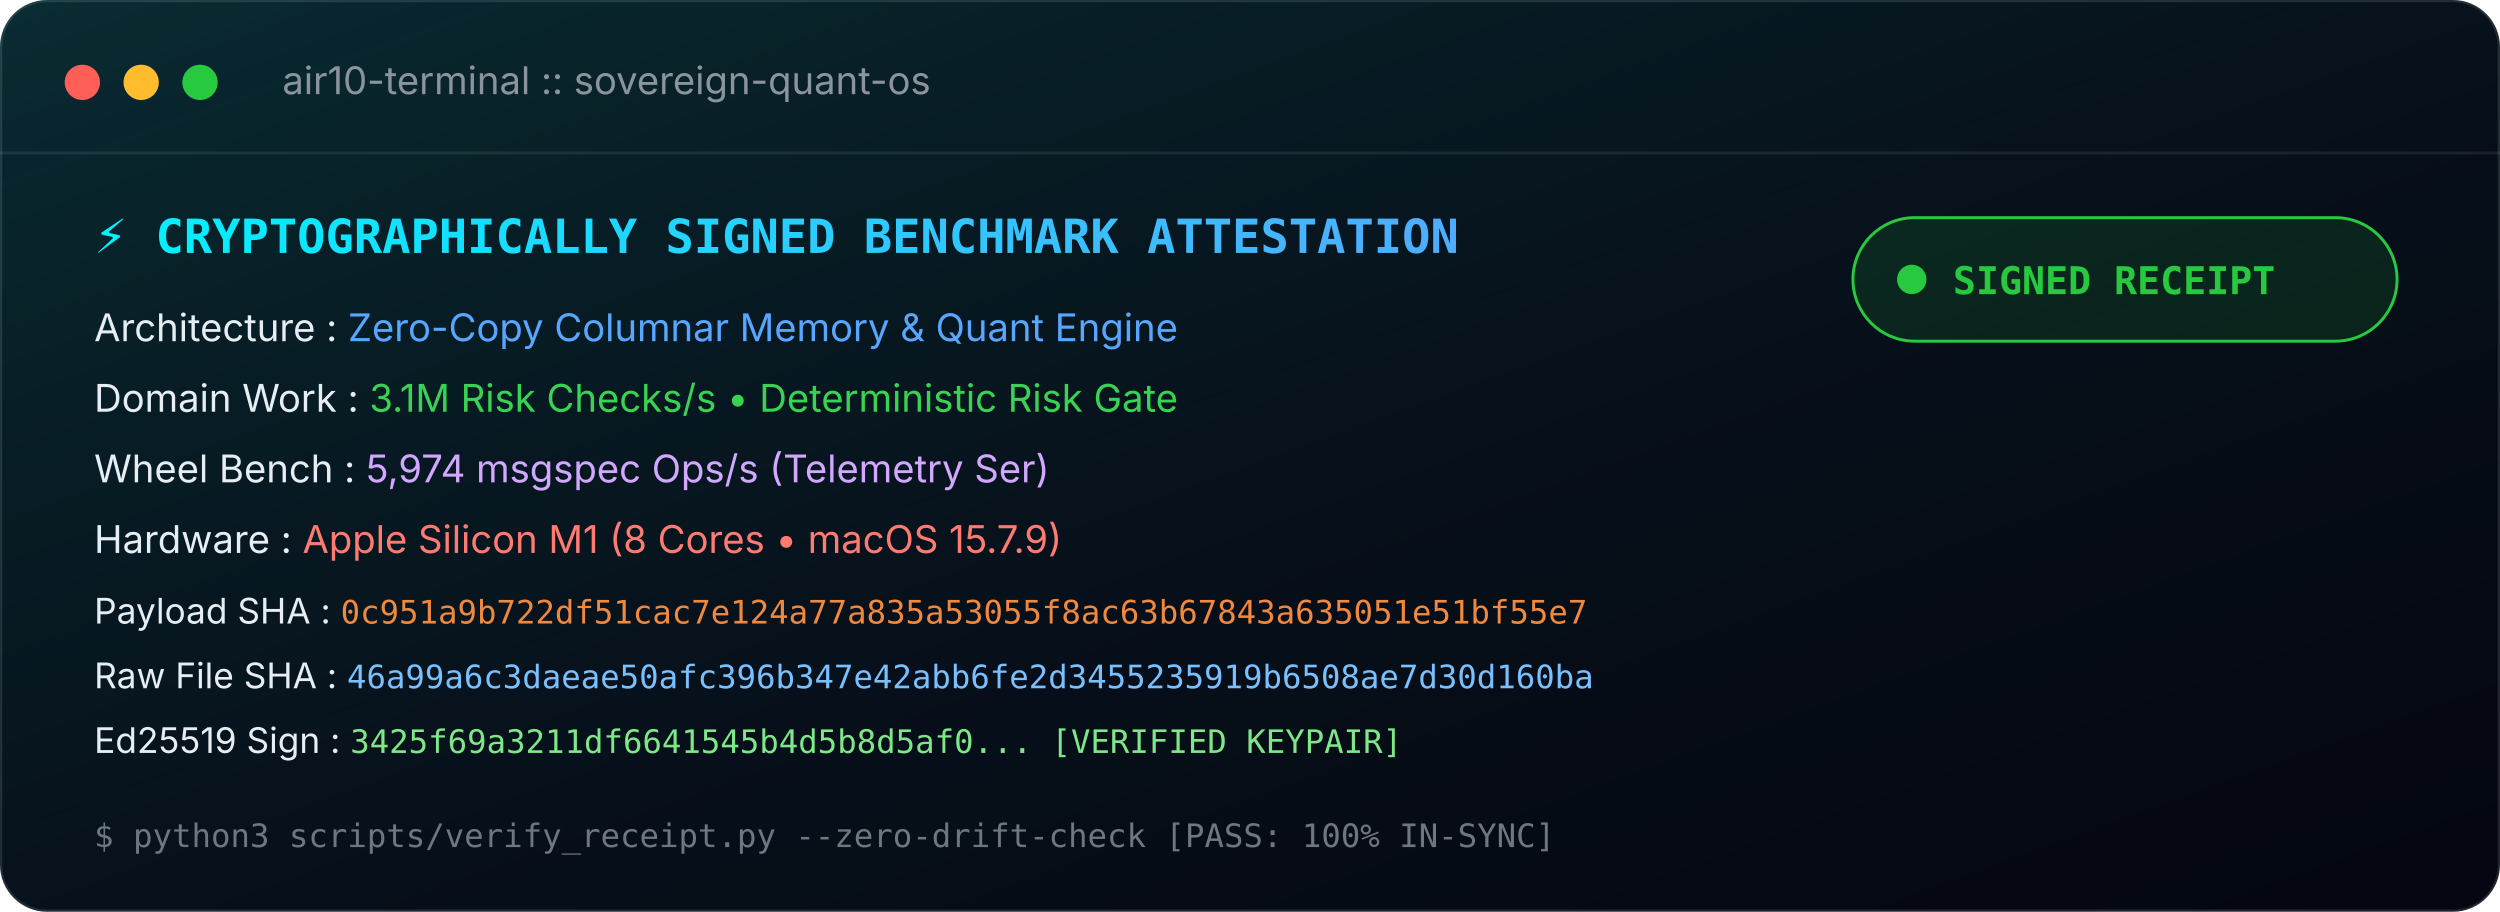
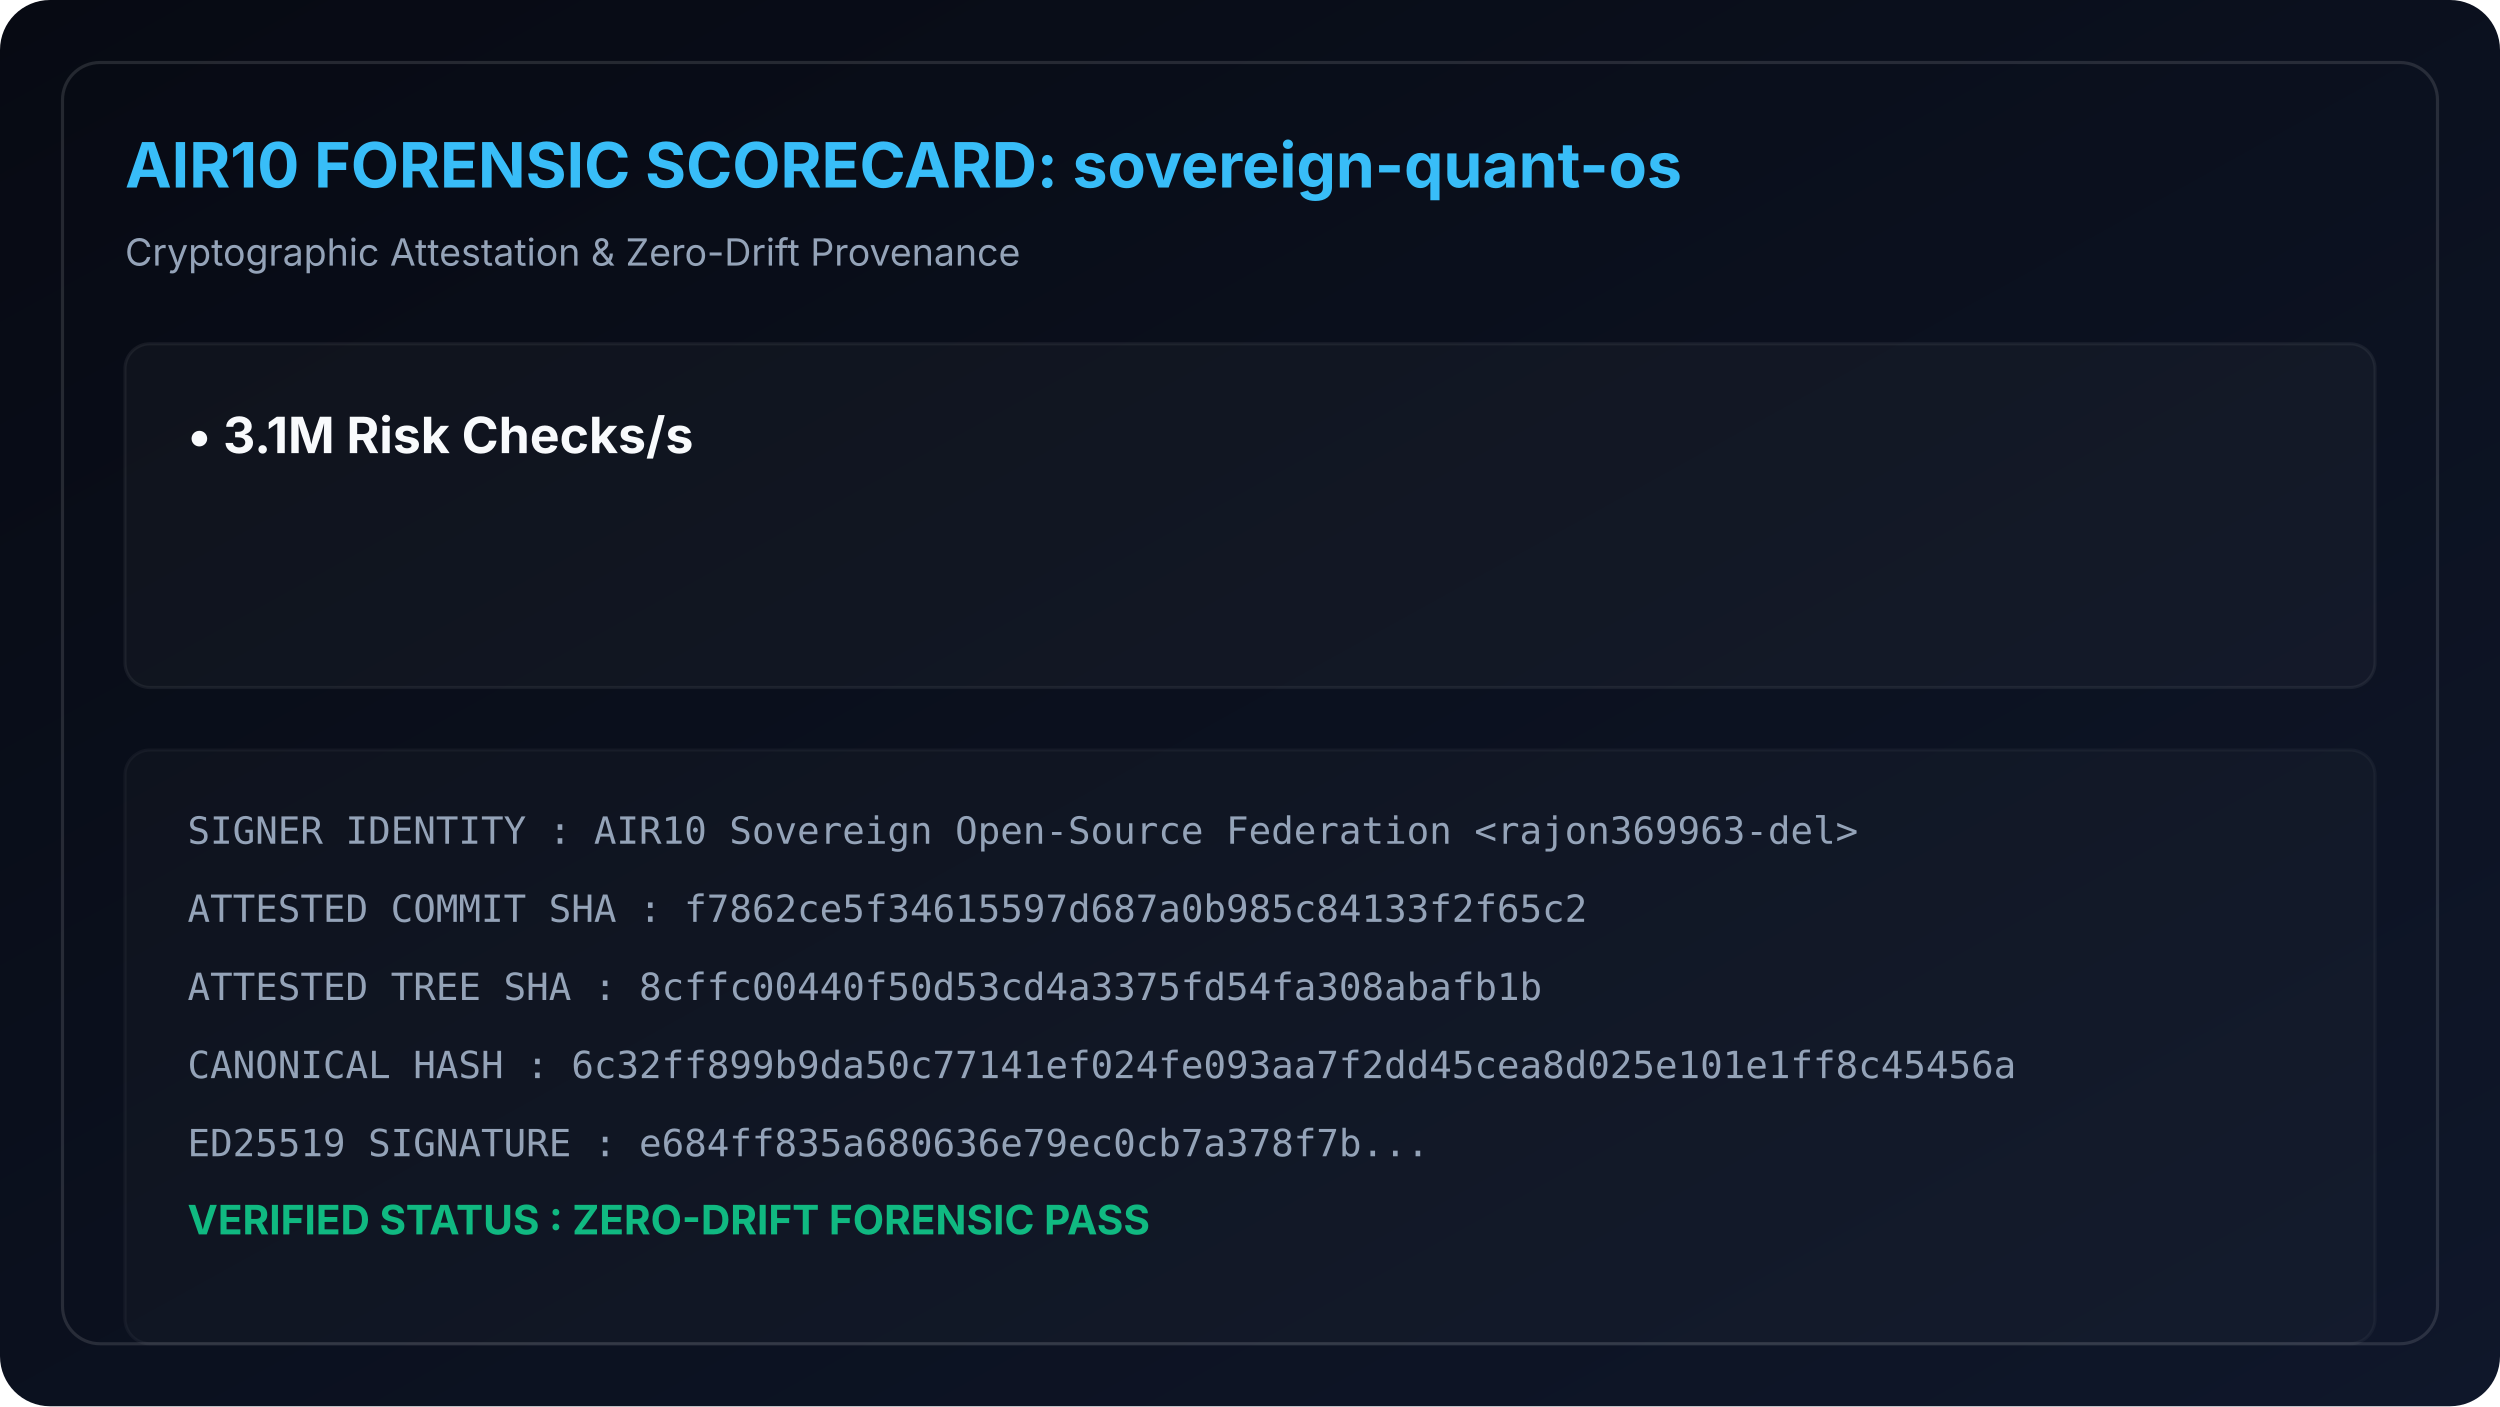
- <svg xmlns="http://www.w3.org/2000/svg" viewBox="0 0 850 310" width="100%" height="310">
+ <svg xmlns="http://www.w3.org/2000/svg" viewBox="0 0 800 450" width="800" height="450">
  <defs>
    <linearGradient id="bg" x1="0%" y1="0%" x2="100%" y2="100%">
-       <stop offset="0%" stop-color="#0a0f1d" />
-       <stop offset="100%" stop-color="#040711" />
-     </linearGradient>
-     <linearGradient id="accent" x1="0%" y1="0%" x2="100%" y2="0%">
-       <stop offset="0%" stop-color="#00f2fe" />
-       <stop offset="100%" stop-color="#4facfe" />
-     </linearGradient>
-     <linearGradient id="glow" x1="0%" y1="0%" x2="100%" y2="100%">
-       <stop offset="0%" stop-color="#00ffcc" stop-opacity="0.12" />
-       <stop offset="100%" stop-color="#000000" stop-opacity="0" />
+       <stop offset="0%" stop-color="#070a13" />
+       <stop offset="100%" stop-color="#0f172a" />
    </linearGradient>
  </defs>
-   <rect width="850" height="310" rx="16" fill="url(#bg)" stroke="rgba(255,255,255,0.12)" stroke-width="1.5" />
-   <rect width="850" height="310" rx="16" fill="url(#glow)" />
-   <circle cx="28" cy="28" r="6" fill="#ff5f56" />
-   <circle cx="48" cy="28" r="6" fill="#ffbd2e" />
-   <circle cx="68" cy="28" r="6" fill="#27c93f" />
-   <text x="96" y="32" fill="#8b949e" font-family="-apple-system, BlinkMacSystemFont, monospace" font-size="13">air10-terminal :: sovereign-quant-os</text>
-   <line x1="0" y1="52" x2="850" y2="52" stroke="rgba(255,255,255,0.08)" stroke-width="1" />
-   <text x="32" y="86" fill="url(#accent)" font-family="monospace" font-size="16" font-weight="bold">⚡ CRYPTOGRAPHICALLY SIGNED BENCHMARK ATTESTATION</text>
-   <text x="32" y="116" fill="#e6edf3" font-family="-apple-system, BlinkMacSystemFont, monospace" font-size="13">Architecture : <tspan fill="#58a6ff">Zero-Copy Columnar Memory &amp; Quant Engine</tspan>
-   </text>
-   <text x="32" y="140" fill="#e6edf3" font-family="-apple-system, BlinkMacSystemFont, monospace" font-size="13">Domain Work  : <tspan fill="#39d353">3.1M Risk Checks/s • Deterministic Risk Gate</tspan>
-   </text>
-   <text x="32" y="164" fill="#e6edf3" font-family="-apple-system, BlinkMacSystemFont, monospace" font-size="13">Wheel Bench  : <tspan fill="#d2a8ff">5,974 msgspec Ops/s (Telemetry Ser)</tspan>
-   </text>
-   <text x="32" y="188" fill="#e6edf3" font-family="-apple-system, BlinkMacSystemFont, monospace" font-size="13">Hardware     : <tspan fill="#ff7b72">Apple Silicon M1 (8 Cores • macOS 15.7.9)</tspan>
-   </text>
-   <text x="32" y="212" fill="#e6edf3" font-family="-apple-system, BlinkMacSystemFont, monospace" font-size="12">Payload SHA  : <tspan fill="#f0883e" font-family="monospace" font-size="11">0c951a9b722df51cac7e124a77a835a53055f8ac63b67843a635051e51bf55e7</tspan>
-   </text>
-   <text x="32" y="234" fill="#e6edf3" font-family="-apple-system, BlinkMacSystemFont, monospace" font-size="12">Raw File SHA : <tspan fill="#79c0ff" font-family="monospace" font-size="11">46a99a6c3daeae50afc396b347e42abb6fe2d3455235919b6508ae7d30d160ba</tspan>
-   </text>
-   <text x="32" y="256" fill="#e6edf3" font-family="-apple-system, BlinkMacSystemFont, monospace" font-size="12">Ed25519 Sign : <tspan fill="#7ee787" font-family="monospace" font-size="11">3425f69a3211df6641545b4d5b8d5af0... [VERIFIED KEYPAIR]</tspan>
-   </text>
-   <rect x="630" y="74" width="185" height="42" rx="21" fill="rgba(39, 201, 63, 0.12)" stroke="#27c93f" stroke-width="1" />
-   <circle cx="650" cy="95" r="5" fill="#27c93f" />
-   <text x="664" y="100" fill="#27c93f" font-family="monospace" font-size="13" font-weight="bold">SIGNED RECEIPT</text>
-   <text x="32" y="288" fill="#6e7681" font-family="monospace" font-size="11">$ python3 scripts/verify_receipt.py --zero-drift-check [PASS: 100% IN-SYNC]</text>
+   <rect width="800" height="450" fill="url(#bg)" rx="16" />
+   <rect x="20" y="20" width="760" height="410" fill="none" stroke="rgba(255,255,255,0.12)" stroke-width="1" rx="12" />
+   <text x="40" y="60" fill="#38bdf8" font-family="-apple-system, system-ui, sans-serif" font-size="20" font-weight="700">AIR10 FORENSIC SCORECARD: sovereign-quant-os</text>
+   <text x="40" y="85" fill="#94a3b8" font-family="-apple-system, system-ui, sans-serif" font-size="12">Cryptographic Attestation &amp; Zero-Drift Provenance</text>
+   <rect x="40" y="110" width="720" height="110" fill="rgba(255,255,255,0.03)" rx="8" stroke="rgba(255,255,255,0.06)" />
+   <text x="60" y="145" fill="#f8fafc" font-family="-apple-system, system-ui, sans-serif" font-size="16" font-weight="700">• 3.1M Risk Checks/s</text>
+   <rect x="40" y="240" width="720" height="190" fill="rgba(255,255,255,0.02)" rx="8" stroke="rgba(255,255,255,0.04)" />
+   <text x="60" y="270" fill="#94a3b8" font-family="monospace" font-size="12">SIGNER IDENTITY     : AIR10 Sovereign Open-Source Federation &lt;rajon369963-del&gt;</text>
+   <text x="60" y="295" fill="#94a3b8" font-family="monospace" font-size="12">ATTESTED COMMIT SHA : f7862ce5f34615597d687a0b985c84133f2f65c2</text>
+   <text x="60" y="320" fill="#94a3b8" font-family="monospace" font-size="12">ATTESTED TREE SHA   : 8cffc00440f50d53cd4a3375fd54fa308abafb1b</text>
+   <text x="60" y="345" fill="#94a3b8" font-family="monospace" font-size="12">CANONICAL HASH      : 6c32ff899b9da50c77141ef024fe093aa7f2dd45cea8d025e101e1ff8c45456a</text>
+   <text x="60" y="370" fill="#94a3b8" font-family="monospace" font-size="12">ED25519 SIGNATURE   : e684ff835a680636e79ec0cb7a378f7b...</text>
+   <text x="60" y="395" fill="#10b981" font-family="-apple-system, system-ui, sans-serif" font-size="13" font-weight="700">VERIFIED STATUS     : ZERO-DRIFT FORENSIC PASS</text>
</svg>
